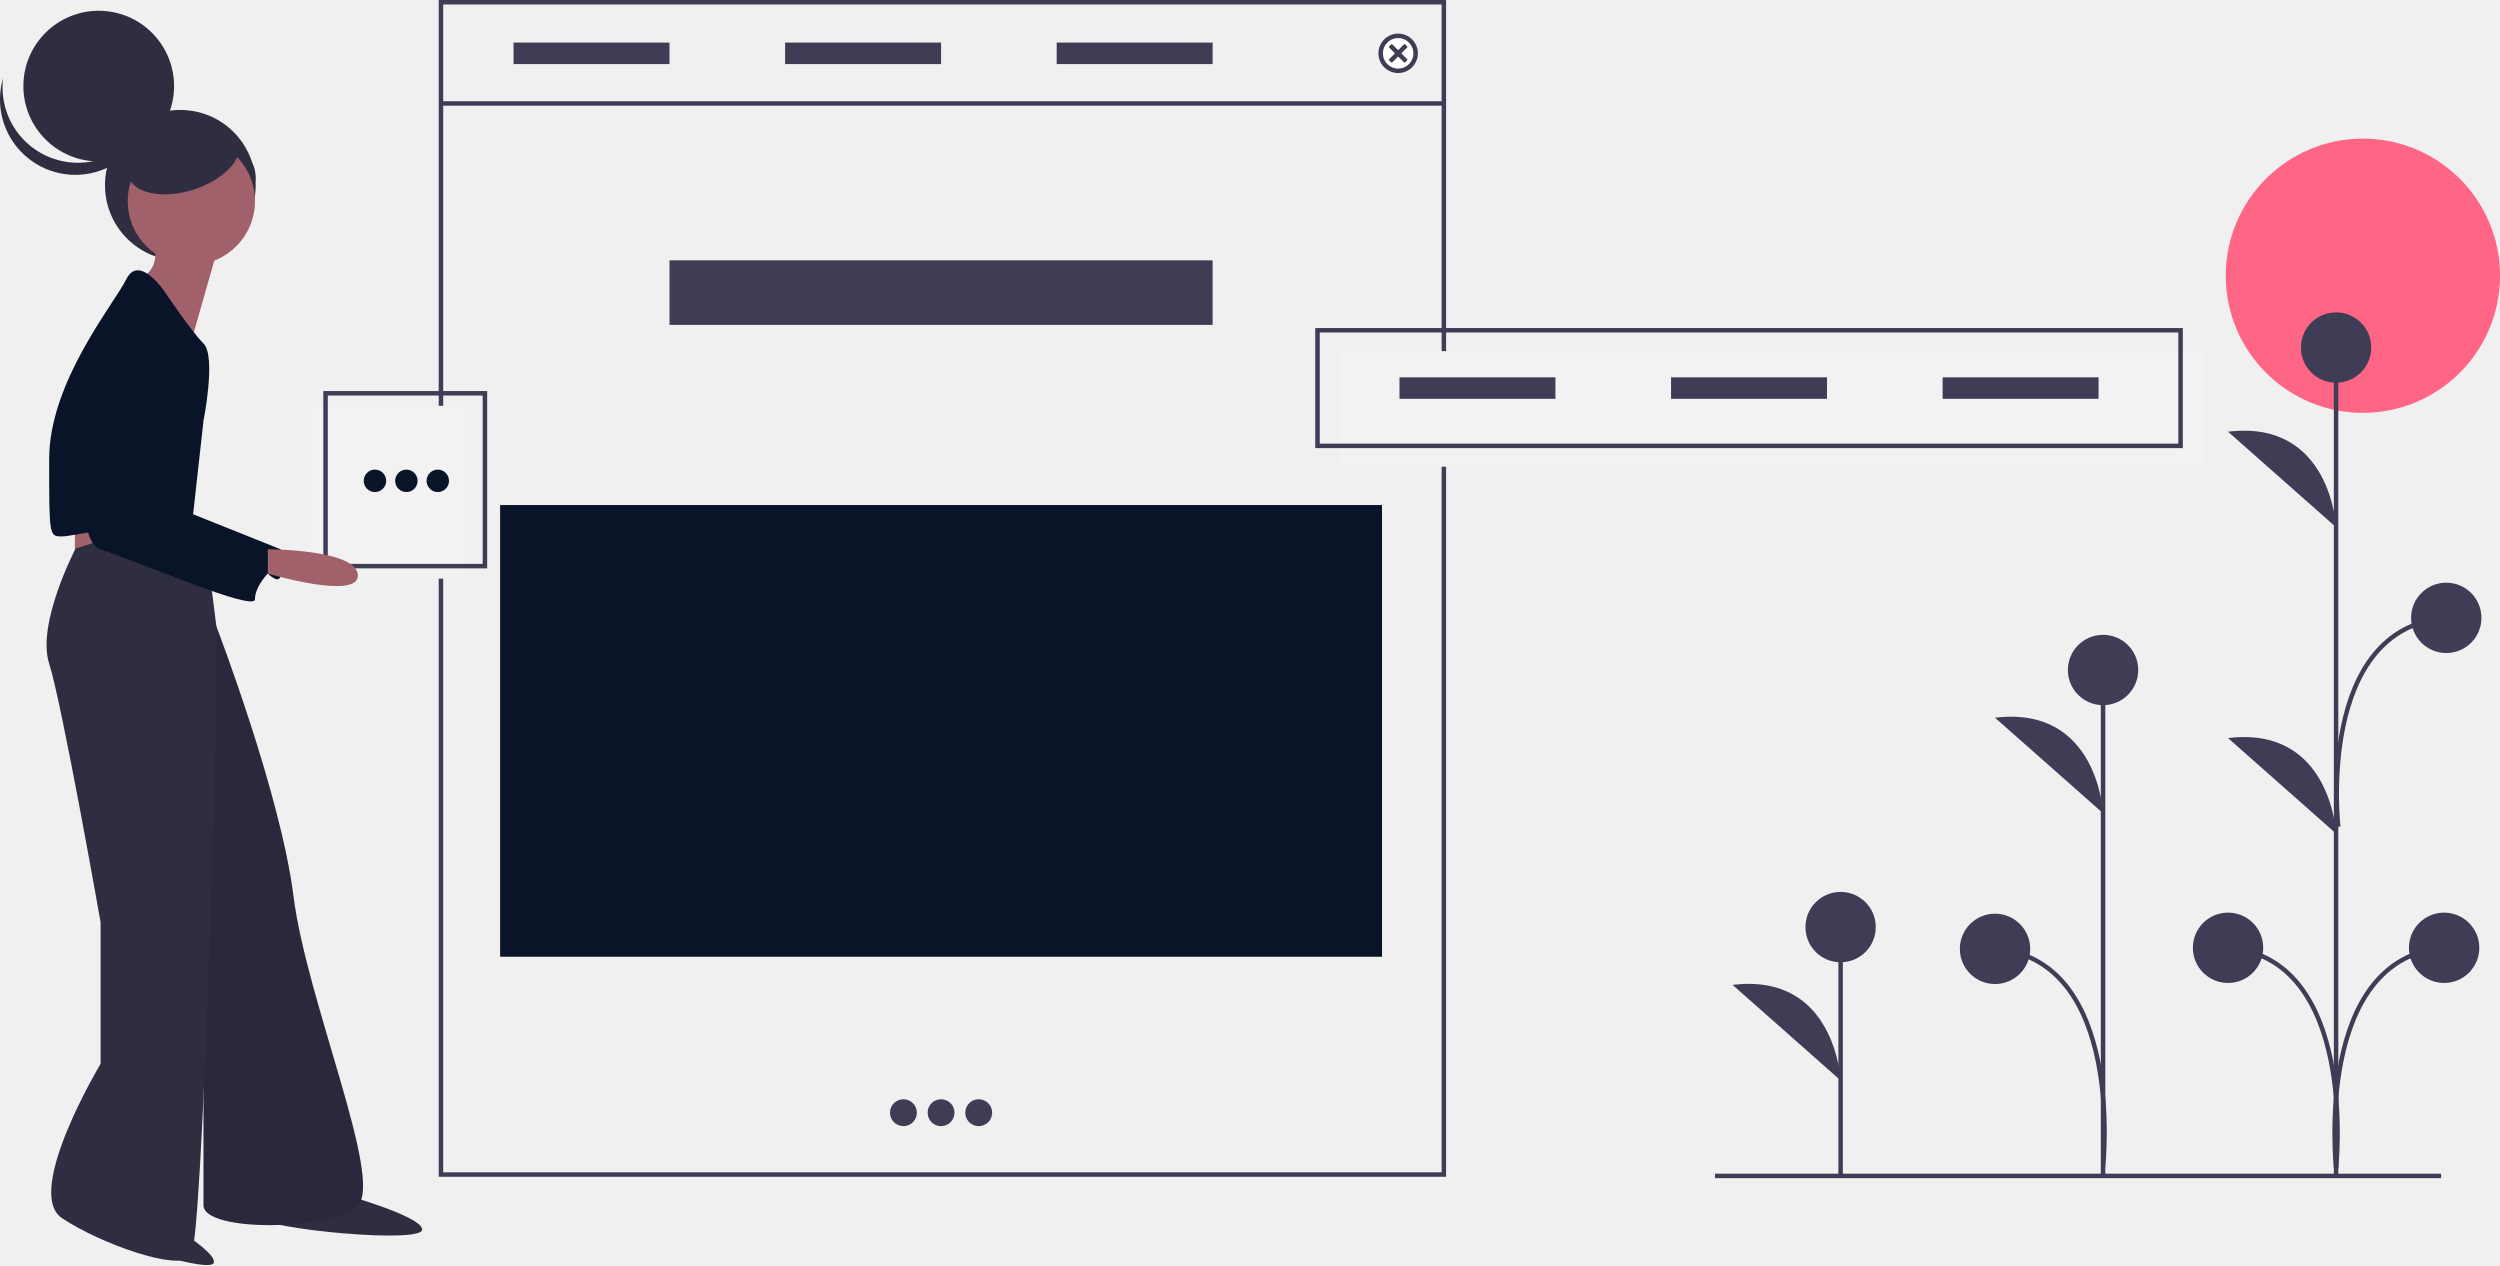
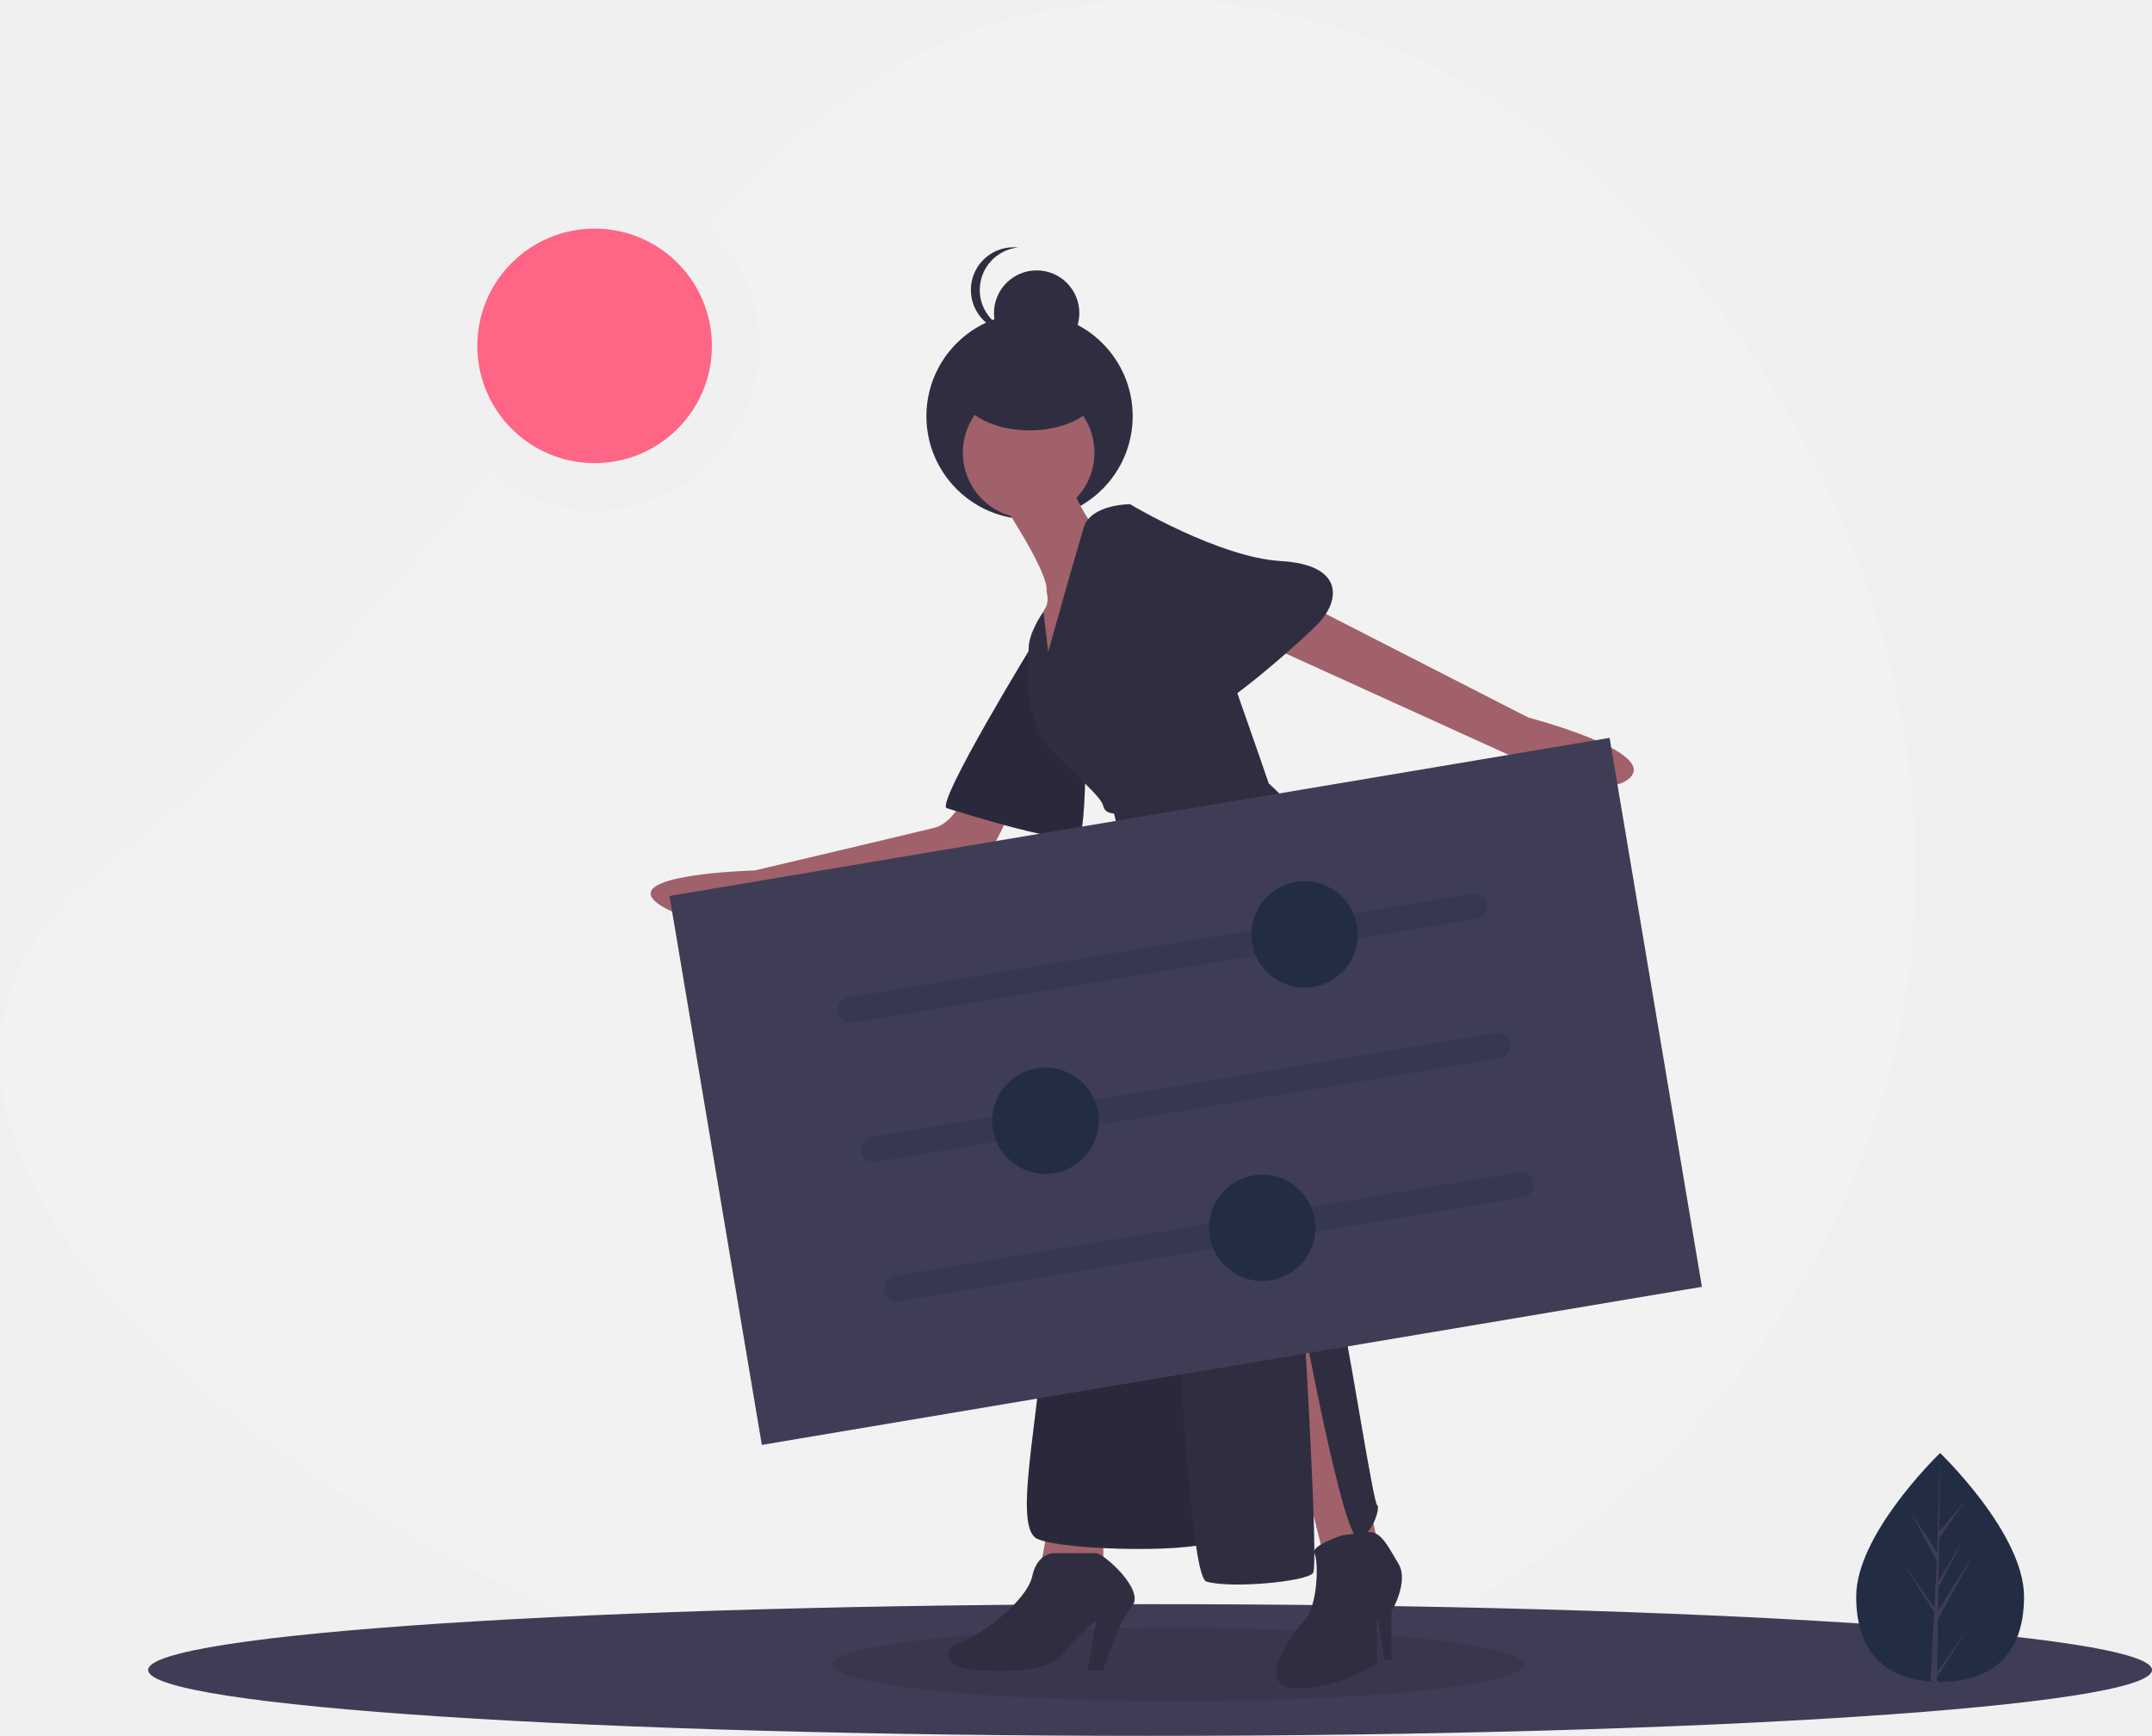
- <svg xmlns="http://www.w3.org/2000/svg" id="a1afcef0-69ce-4563-bb41-797d3a271fc2" data-name="Layer 1" width="1115.577" height="564.508" viewBox="0 0 1115.577 564.508">
-   <circle cx="1054.392" cy="123.039" r="61.186" fill="#ff6584" />
-   <line x1="821.337" y1="524.691" x2="821.337" y2="413.703" fill="#3f3d56" stroke="#3f3d56" stroke-miterlimit="10" stroke-width="2" />
-   <circle cx="821.337" cy="413.703" r="15.695" fill="#3f3d56" />
-   <path d="M863.549,649.353s-2.242-48.225-48.207-42.619" transform="translate(-42.21132 -167.2462)" fill="#3f3d56" />
-   <line x1="1042.43" y1="525.47" x2="1042.43" y2="155.264" fill="#3f3d56" stroke="#3f3d56" stroke-miterlimit="10" stroke-width="2" />
-   <circle cx="1042.43" cy="155.088" r="15.695" fill="#3f3d56" />
-   <circle cx="994.223" cy="422.934" r="15.695" fill="#3f3d56" />
-   <path d="M1084.641,402.507s-2.242-48.225-48.207-42.619" transform="translate(-42.21132 -167.2462)" fill="#3f3d56" />
-   <path d="M1084.641,539.219s-2.242-48.225-48.207-42.619" transform="translate(-42.21132 -167.2462)" fill="#3f3d56" />
-   <path d="M1084.641,688.402s10.09-93.737-48.207-98.221" transform="translate(-42.21132 -167.2462)" fill="none" stroke="#3f3d56" stroke-miterlimit="10" stroke-width="2" />
-   <circle cx="1090.644" cy="422.934" r="15.695" fill="#3f3d56" />
-   <path d="M1084.648,688.402s-10.09-93.737,48.207-98.221" transform="translate(-42.21132 -167.2462)" fill="none" stroke="#3f3d56" stroke-miterlimit="10" stroke-width="2" />
-   <circle cx="1091.6" cy="275.706" r="15.695" fill="#3f3d56" />
-   <path d="M1085.604,536.173s-10.09-88.737,48.207-93.221" transform="translate(-42.21132 -167.2462)" fill="none" stroke="#3f3d56" stroke-miterlimit="10" stroke-width="2" />
-   <line x1="938.447" y1="524.948" x2="938.447" y2="298.971" fill="#3f3d56" stroke="#3f3d56" stroke-miterlimit="10" stroke-width="2" />
-   <circle cx="938.447" cy="298.971" r="15.695" fill="#3f3d56" />
-   <path d="M980.659,530.137s-2.242-48.225-48.207-42.619" transform="translate(-42.21132 -167.2462)" fill="#3f3d56" />
-   <path d="M980.659,687.88s10.09-92.737-48.207-97.221" transform="translate(-42.21132 -167.2462)" fill="none" stroke="#3f3d56" stroke-miterlimit="10" stroke-width="2" />
-   <circle cx="890.24" cy="423.412" r="15.695" fill="#3f3d56" />
-   <line x1="765.295" y1="524.73" x2="1089.295" y2="524.73" fill="none" stroke="#3f3d56" stroke-miterlimit="10" stroke-width="2" />
-   <rect x="196.77" y="1" width="447.526" height="523.113" fill="none" stroke="#3f3d56" stroke-miterlimit="10" stroke-width="2" />
-   <line x1="196.77" y1="46.166" x2="644.296" y2="46.166" fill="none" stroke="#3f3d56" stroke-miterlimit="10" stroke-width="2" />
-   <circle cx="623.899" cy="23.796" r="7.799" fill="#fff" stroke="#000" stroke-miterlimit="10" />
-   <line x1="620.39" y1="20.287" x2="627.409" y2="27.306" fill="#fff" stroke="#000" stroke-miterlimit="10" />
-   <line x1="627.409" y1="20.287" x2="620.39" y2="27.306" fill="#fff" stroke="#000" stroke-miterlimit="10" />
-   <circle cx="623.899" cy="23.796" r="7.799" fill="none" stroke="#3f3d56" stroke-miterlimit="10" stroke-width="2" />
-   <line x1="620.39" y1="20.287" x2="627.409" y2="27.306" fill="none" stroke="#3f3d56" stroke-miterlimit="10" stroke-width="2" />
-   <line x1="627.409" y1="20.287" x2="620.39" y2="27.306" fill="none" stroke="#3f3d56" stroke-miterlimit="10" stroke-width="2" />
-   <rect x="229.165" y="18.997" width="69.588" height="9.598" fill="#3f3d56" />
-   <rect x="350.345" y="18.997" width="69.588" height="9.598" fill="#3f3d56" />
-   <rect x="471.525" y="18.997" width="69.588" height="9.598" fill="#3f3d56" />
-   <rect x="298.754" y="116.181" width="242.36" height="28.795" fill="#3f3d56" />
-   <rect x="223.166" y="225.363" width="393.535" height="201.566" fill="#0a1429" />
-   <circle cx="403.136" cy="496.518" r="5.999" fill="#3f3d56" />
-   <circle cx="419.933" cy="496.518" r="5.999" fill="#3f3d56" />
-   <circle cx="436.731" cy="496.518" r="5.999" fill="#3f3d56" />
-   <rect x="598.077" y="156.683" width="385.136" height="51.591" fill="#f2f2f2" />
-   <rect x="587.905" y="147.376" width="385.136" height="51.591" fill="none" stroke="#3f3d56" stroke-miterlimit="10" stroke-width="2" />
-   <rect x="624.499" y="168.372" width="69.588" height="9.598" fill="#3f3d56" />
-   <rect x="745.679" y="168.372" width="69.588" height="9.598" fill="#3f3d56" />
-   <rect x="866.859" y="168.372" width="69.588" height="9.598" fill="#3f3d56" />
-   <rect x="136.494" y="181.086" width="71.117" height="77.126" fill="#f2f2f2" />
-   <rect x="145.274" y="175.499" width="71.117" height="77.126" fill="none" stroke="#3f3d56" stroke-miterlimit="10" stroke-width="2" />
-   <circle cx="167.31" cy="214.563" r="5.008" fill="#0a1429" />
-   <circle cx="181.333" cy="214.563" r="5.008" fill="#0a1429" />
-   <circle cx="195.356" cy="214.563" r="5.008" fill="#0a1429" />
-   <path d="M102.605,704.541s36.531,19.935,35.04,26.136c-.809,3.364-20.45-1.661-38.929-8.068-15.583-5.403,8.647-3.011,6.708-6.178C101.185,709.508,102.605,704.541,102.605,704.541Z" transform="translate(-42.21132 -167.2462)" fill="#2f2e41" />
-   <path d="M190.422,698.711s40.179,10.842,40.179,17.22-68.879,0-74.619-5.74S190.422,698.711,190.422,698.711Z" transform="translate(-42.21132 -167.2462)" fill="#2f2e41" />
-   <path d="M121.543,418.093,138.763,446.793s28.7,74.619,34.439,120.538,40.179,126.278,28.7,137.758-68.879,12.118-68.879,0V469.752Z" transform="translate(-42.21132 -167.2462)" fill="#2f2e41" />
-   <path d="M121.543,418.093,138.763,446.793s28.7,74.619,34.439,120.538,40.179,126.278,28.7,137.758-68.879,12.118-68.879,0V469.752Z" transform="translate(-42.21132 -167.2462)" opacity="0.1" />
-   <path d="M75.624,395.133v22.96c0,5.74,34.439,5.74,34.439,5.74V400.873Z" transform="translate(-42.21132 -167.2462)" fill="#a0616a" />
-   <path d="M92.844,406.613l-16.901,5.421S58.404,445.517,64.144,463.375,87.104,578.81,87.104,578.81v63.139s-34.439,57.399-17.22,68.879,51.659,23.597,57.399,17.22S138.763,481.232,138.763,481.232V446.793l-5.74-45.919Z" transform="translate(-42.21132 -167.2462)" fill="#2f2e41" />
-   <circle cx="80.473" cy="82.685" r="33.618" fill="#2f2e41" />
-   <circle cx="44.054" cy="38.422" r="33.618" fill="#2f2e41" />
-   <path d="M57.268,233.506a33.619,33.619,0,0,0,51.914-17.652,33.619,33.619,0,1,1-65.579-13.786A33.607,33.607,0,0,0,57.268,233.506Z" transform="translate(-42.21132 -167.2462)" fill="#2f2e41" />
-   <ellipse cx="92.239" cy="79.044" rx="21.851" ry="17.089" fill="#2f2e41" />
-   <circle cx="85.391" cy="89.811" r="28.381" fill="#a0616a" />
-   <path d="M110.063,274.595s5.74,11.48-5.74,17.22,22.96,28.7,22.96,28.7L138.763,280.335Z" transform="translate(-42.21132 -167.2462)" fill="#a0616a" />
-   <path d="M115.803,297.555s-11.48-17.22-17.22-5.74-34.439,45.919-34.439,80.359,0,34.439,5.74,34.439,22.96-5.74,28.7,0,28.7,0,28.7,0l5.74-51.659s5.74-28.7,0-34.439S115.803,297.555,115.803,297.555Z" transform="translate(-42.21132 -167.2462)" fill="#0a1429" />
-   <path d="M87.104,320.515s-17.22,86.099,0,91.838S155.983,440.415,155.983,434.675s5.74-11.48,5.74-11.48,5.74,5.74,5.74,0V412.353l-57.399-22.96v-57.399s11.48-28.7,0-28.7S87.104,320.515,87.104,320.515Z" transform="translate(-42.21132 -167.2462)" fill="#0a1429" />
-   <path d="M161.723,412.353s39.542,0,40.179,11.48-40.179-.638-40.179-.638Z" transform="translate(-42.21132 -167.2462)" fill="#a0616a" />
-   <ellipse cx="124.094" cy="238.243" rx="25.83" ry="14.35" transform="translate(-108.0603 -118.9522) rotate(-17.48536)" fill="#2f2e41" />
+ <svg xmlns="http://www.w3.org/2000/svg" id="a7e92c1a-e25c-441e-bda8-8af90c7203b5" data-name="Layer 1" width="996.611" height="804" viewBox="0 0 996.611 804">
+   <path d="M568.917,56.979c-50.937,13.232-95.866,48.56-140.524,94.905a76.201,76.201,0,0,1-99.835,115.087c-52.456,62.664-109.734,128.911-179.641,183.663-177.995,139.408,188.04,393.655,420,393.655S988.917,668.045,988.917,450.635,792.449-1.09,568.917,56.979Z" transform="translate(-101.6944 -47.99999)" fill="#f2f2f2" />
+   <ellipse cx="532.611" cy="773.5" rx="464" ry="30.5" fill="#3f3d56" />
+   <ellipse cx="545.611" cy="771" rx="160" ry="17" opacity="0.1" />
+   <path d="M1039.046,787.506c0,29.271-17.399,39.491-38.865,39.491-.497,0-.994-.007-1.488-.018-.994-.021-1.982-.068-2.955-.136-19.374-1.37-34.422-12.116-34.422-39.337,0-28.166,35.993-63.712,38.704-66.348l.004-.004c.104-.104.157-.154.157-.154S1039.046,758.238,1039.046,787.506Z" transform="translate(-101.6944 -47.99999)" fill="#222d44" />
+   <path d="M998.764,822.518l14.215-19.86-14.251,22.042-.036,2.279c-.994-.021-1.982-.068-2.955-.136l1.531-29.282-.011-.229.025-.039.147-2.769L983.143,772.428l14.33,20.021.036.587,1.155-22.124L986.434,748.079l12.38,18.951,1.205-45.873L1000.023,721v.154l-.2,36.172,12.176-14.341-12.227,17.456-.322,19.81,11.372-19.012-11.418,21.928-.179,11.014L1015.726,767.717l-16.566,30.305Z" transform="translate(-101.6944 -47.99999)" fill="#3f3d56" />
+   <circle cx="476.793" cy="192.764" r="47.763" fill="#2f2e41" />
+   <polygon points="586.73 614.807 612.259 717.744 637.787 713.626 612.259 595.866 586.73 614.807" fill="#a0616a" />
+   <path d="M723.011,759.156s-14.538,4.915-12.622,8.222,1.916,23.894-4.672,31.306-23.058,30.469-4.117,31.293,37.881-11.529,37.881-11.529V797.037l3.294,19.764h3.294V794.566s8.235-13.999,3.294-22.234-8.162-15.411-14.375-14.705S723.011,759.156,723.011,759.156Z" transform="translate(-101.6944 -47.99999)" fill="#2f2e41" />
+   <polygon points="486.263 702.097 482.146 724.332 510.968 724.332 510.968 702.097 486.263 702.097" fill="#a0616a" />
+   <path d="M590.428,767.391s-8.235-.824-10.705,10.705-24.705,27.999-32.94,30.469-8.235,10.705,2.47,12.352,37.881,2.47,44.469-6.588a80.723,80.723,0,0,1,15.646-15.646l-4.117,23.058h7.411s6.588-22.234,13.176-29.646-13.176-24.705-16.47-24.705Z" transform="translate(-101.6944 -47.99999)" fill="#2f2e41" />
+   <path d="M550.077,413.287s-5.764,15.646-15.646,18.117-83.173,19.764-83.173,19.764-64.233,1.647-44.469,15.646,51.88,0,51.88,0,93.879-11.529,101.29-23.881a166.461,166.461,0,0,0,12.352-26.352Z" transform="translate(-101.6944 -47.99999)" fill="#a0616a" />
+   <path d="M581.37,344.113s-46.939,76.585-41.175,78.232,59.292,18.94,61.762,12.352,2.47-37.057,2.47-37.057Z" transform="translate(-101.6944 -47.99999)" fill="#2f2e41" />
+   <path d="M581.37,344.113s-46.939,76.585-41.175,78.232,59.292,18.94,61.762,12.352,2.47-37.057,2.47-37.057Z" transform="translate(-101.6944 -47.99999)" opacity="0.1" />
+   <path d="M703.247,325.996,809.479,380.347s60.115,15.646,46.939,27.999-55.998-10.705-55.998-10.705L682.66,344.113Z" transform="translate(-101.6944 -47.99999)" fill="#a0616a" />
+   <path d="M567.37,283.174s20.587,31.293,18.94,38.704c0,0,1.647,4.941-.824,8.235s-1.647,23.058-1.647,23.058l8.235,11.529,10.705-35.41,4.941-37.881s-11.117-15.235-9.47-22.646S567.37,283.174,567.37,283.174Z" transform="translate(-101.6944 -47.99999)" fill="#a0616a" />
+   <path d="M632.427,461.05s-46.116,123.525-46.116,177.875-17.293,116.113-4.117,121.878,79.879,6.588,81.526,0-8.235-274.225-13.176-284.93S632.427,461.05,632.427,461.05Z" transform="translate(-101.6944 -47.99999)" fill="#2f2e41" />
+   <path d="M632.427,461.05s-46.116,123.525-46.116,177.875-17.293,116.113-4.117,121.878,79.879,6.588,81.526,0-8.235-274.225-13.176-284.93S632.427,461.05,632.427,461.05Z" transform="translate(-101.6944 -47.99999)" opacity="0.1" />
+   <circle cx="476.381" cy="209.646" r="30.469" fill="#a0616a" />
+   <path d="M587.134,349.878l-2.205-18.584s-6.853,9.526-6.853,16.937-4.117,33.763,13.176,50.233,20.587,19.764,21.411,23.058,4.941,3.294,4.941,3.294L641.485,521.165s7.411,256.108,18.94,259.402,46.939,0,49.41-4.117-4.117-113.643-4.117-113.643,18.117,97.173,24.705,97.173,10.705-13.999,9.058-14.823-11.529-64.233-15.646-83.997-2.47-186.934-2.47-186.934,13.176-21.411-32.116-63.409c0,0-28.822-83.997-30.469-83.997s-33.763-45.292-33.763-45.292-18.117,0-21.411,10.705S587.134,349.878,587.134,349.878Z" transform="translate(-101.6944 -47.99999)" fill="#2f2e41" />
+   <path d="M615.133,288.115l9.882-6.588s41.175,24.705,69.997,26.352,27.999,18.117,16.47,29.646S654.661,388.582,653.014,378.7,615.133,288.115,615.133,288.115Z" transform="translate(-101.6944 -47.99999)" fill="#2f2e41" />
+   <ellipse cx="476.793" cy="179.588" rx="32.94" ry="19.764" fill="#2f2e41" />
+   <circle cx="480.087" cy="145.001" r="19.764" fill="#2f2e41" />
+   <path d="M555.43,182.296a19.766,19.766,0,0,1,17.705-19.657,19.982,19.982,0,0,0-2.059-.107,19.764,19.764,0,0,0,0,39.528,19.982,19.982,0,0,0,2.059-.107A19.766,19.766,0,0,1,555.43,182.296Z" transform="translate(-101.6944 -47.99999)" fill="#2f2e41" />
+   <rect x="430.066" y="424.588" width="441.479" height="257.824" transform="translate(-184.4842 67.60969) rotate(-9.54725)" fill="#3f3d56" />
+   <path d="M785.613,473.581l-289.133,48.097a5.947,5.947,0,1,1-1.952-11.733l289.133-48.097a5.947,5.947,0,0,1,1.952,11.733Z" transform="translate(-101.6944 -47.99999)" fill="#222d44" opacity="0.3" />
+   <circle cx="604.165" cy="432.82" r="24.638" fill="#222d44" />
+   <path d="M796.348,538.112l-289.133,48.097a5.947,5.947,0,1,1-1.952-11.733l289.133-48.097a5.947,5.947,0,0,1,1.952,11.733Z" transform="translate(-101.6944 -47.99999)" fill="#222d44" opacity="0.3" />
+   <circle cx="484.161" cy="519.099" r="24.638" fill="#222d44" />
+   <path d="M807.083,602.644l-289.133,48.097a5.947,5.947,0,1,1-1.952-11.733l289.133-48.097a5.947,5.947,0,1,1,1.952,11.733Z" transform="translate(-101.6944 -47.99999)" fill="#222d44" opacity="0.3" />
+   <circle cx="584.569" cy="568.713" r="24.638" fill="#222d44" />
+   <circle cx="275.37" cy="160.201" r="54.315" fill="#ff6584" />
</svg>
